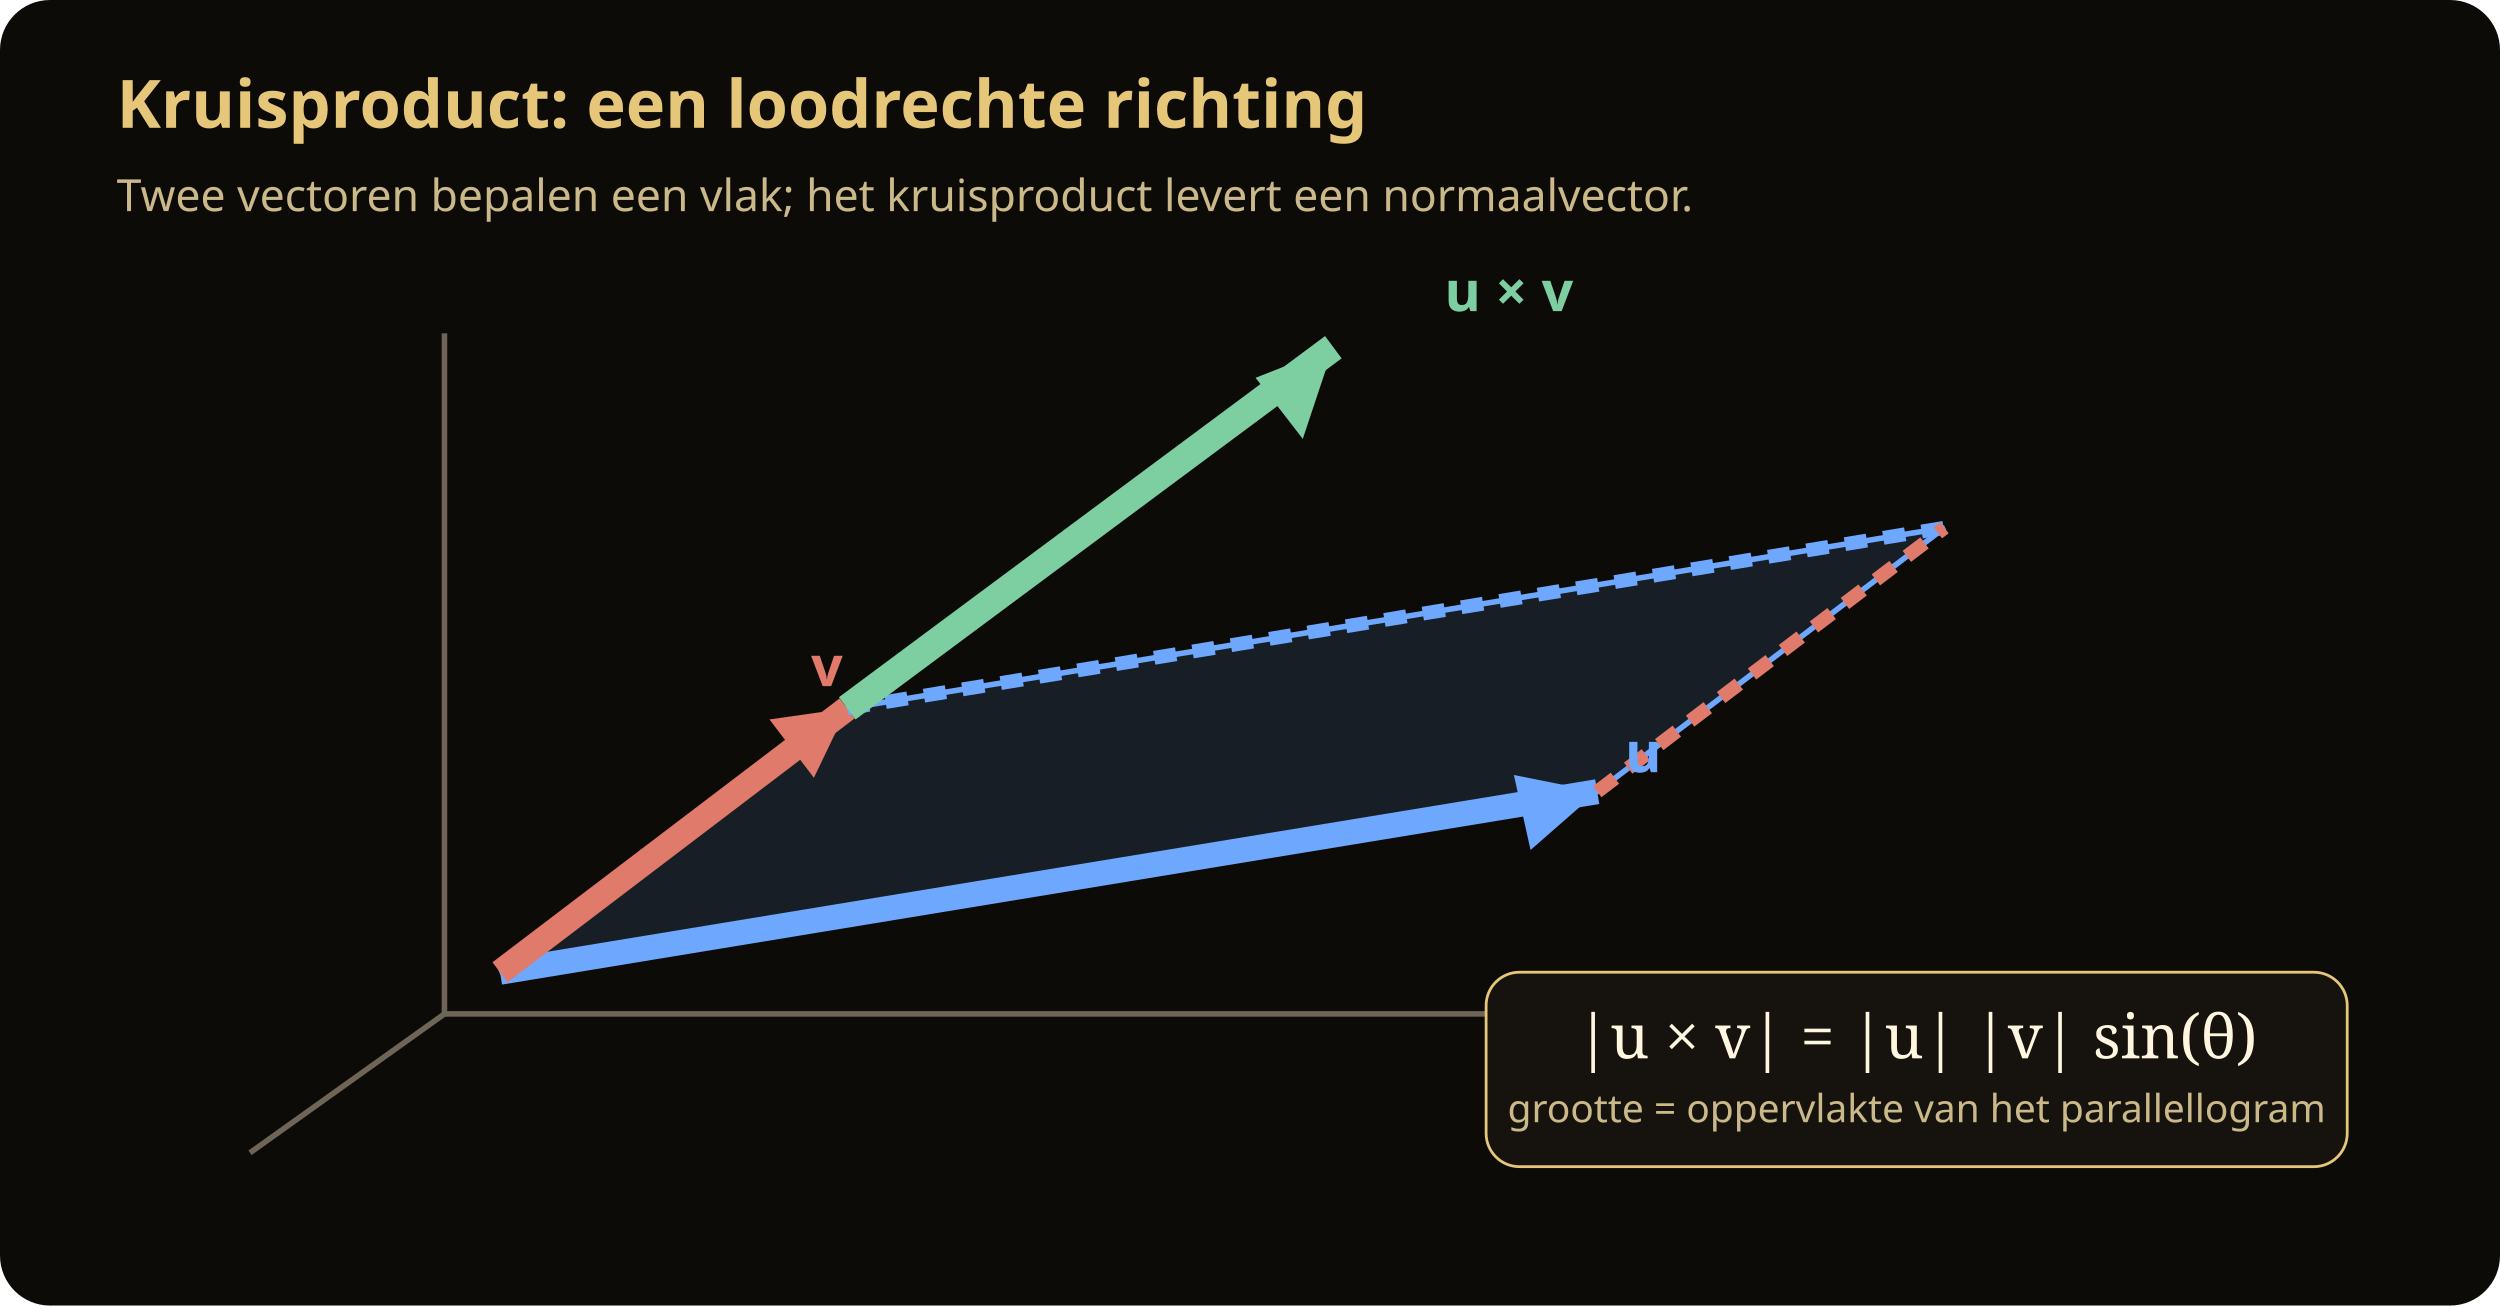
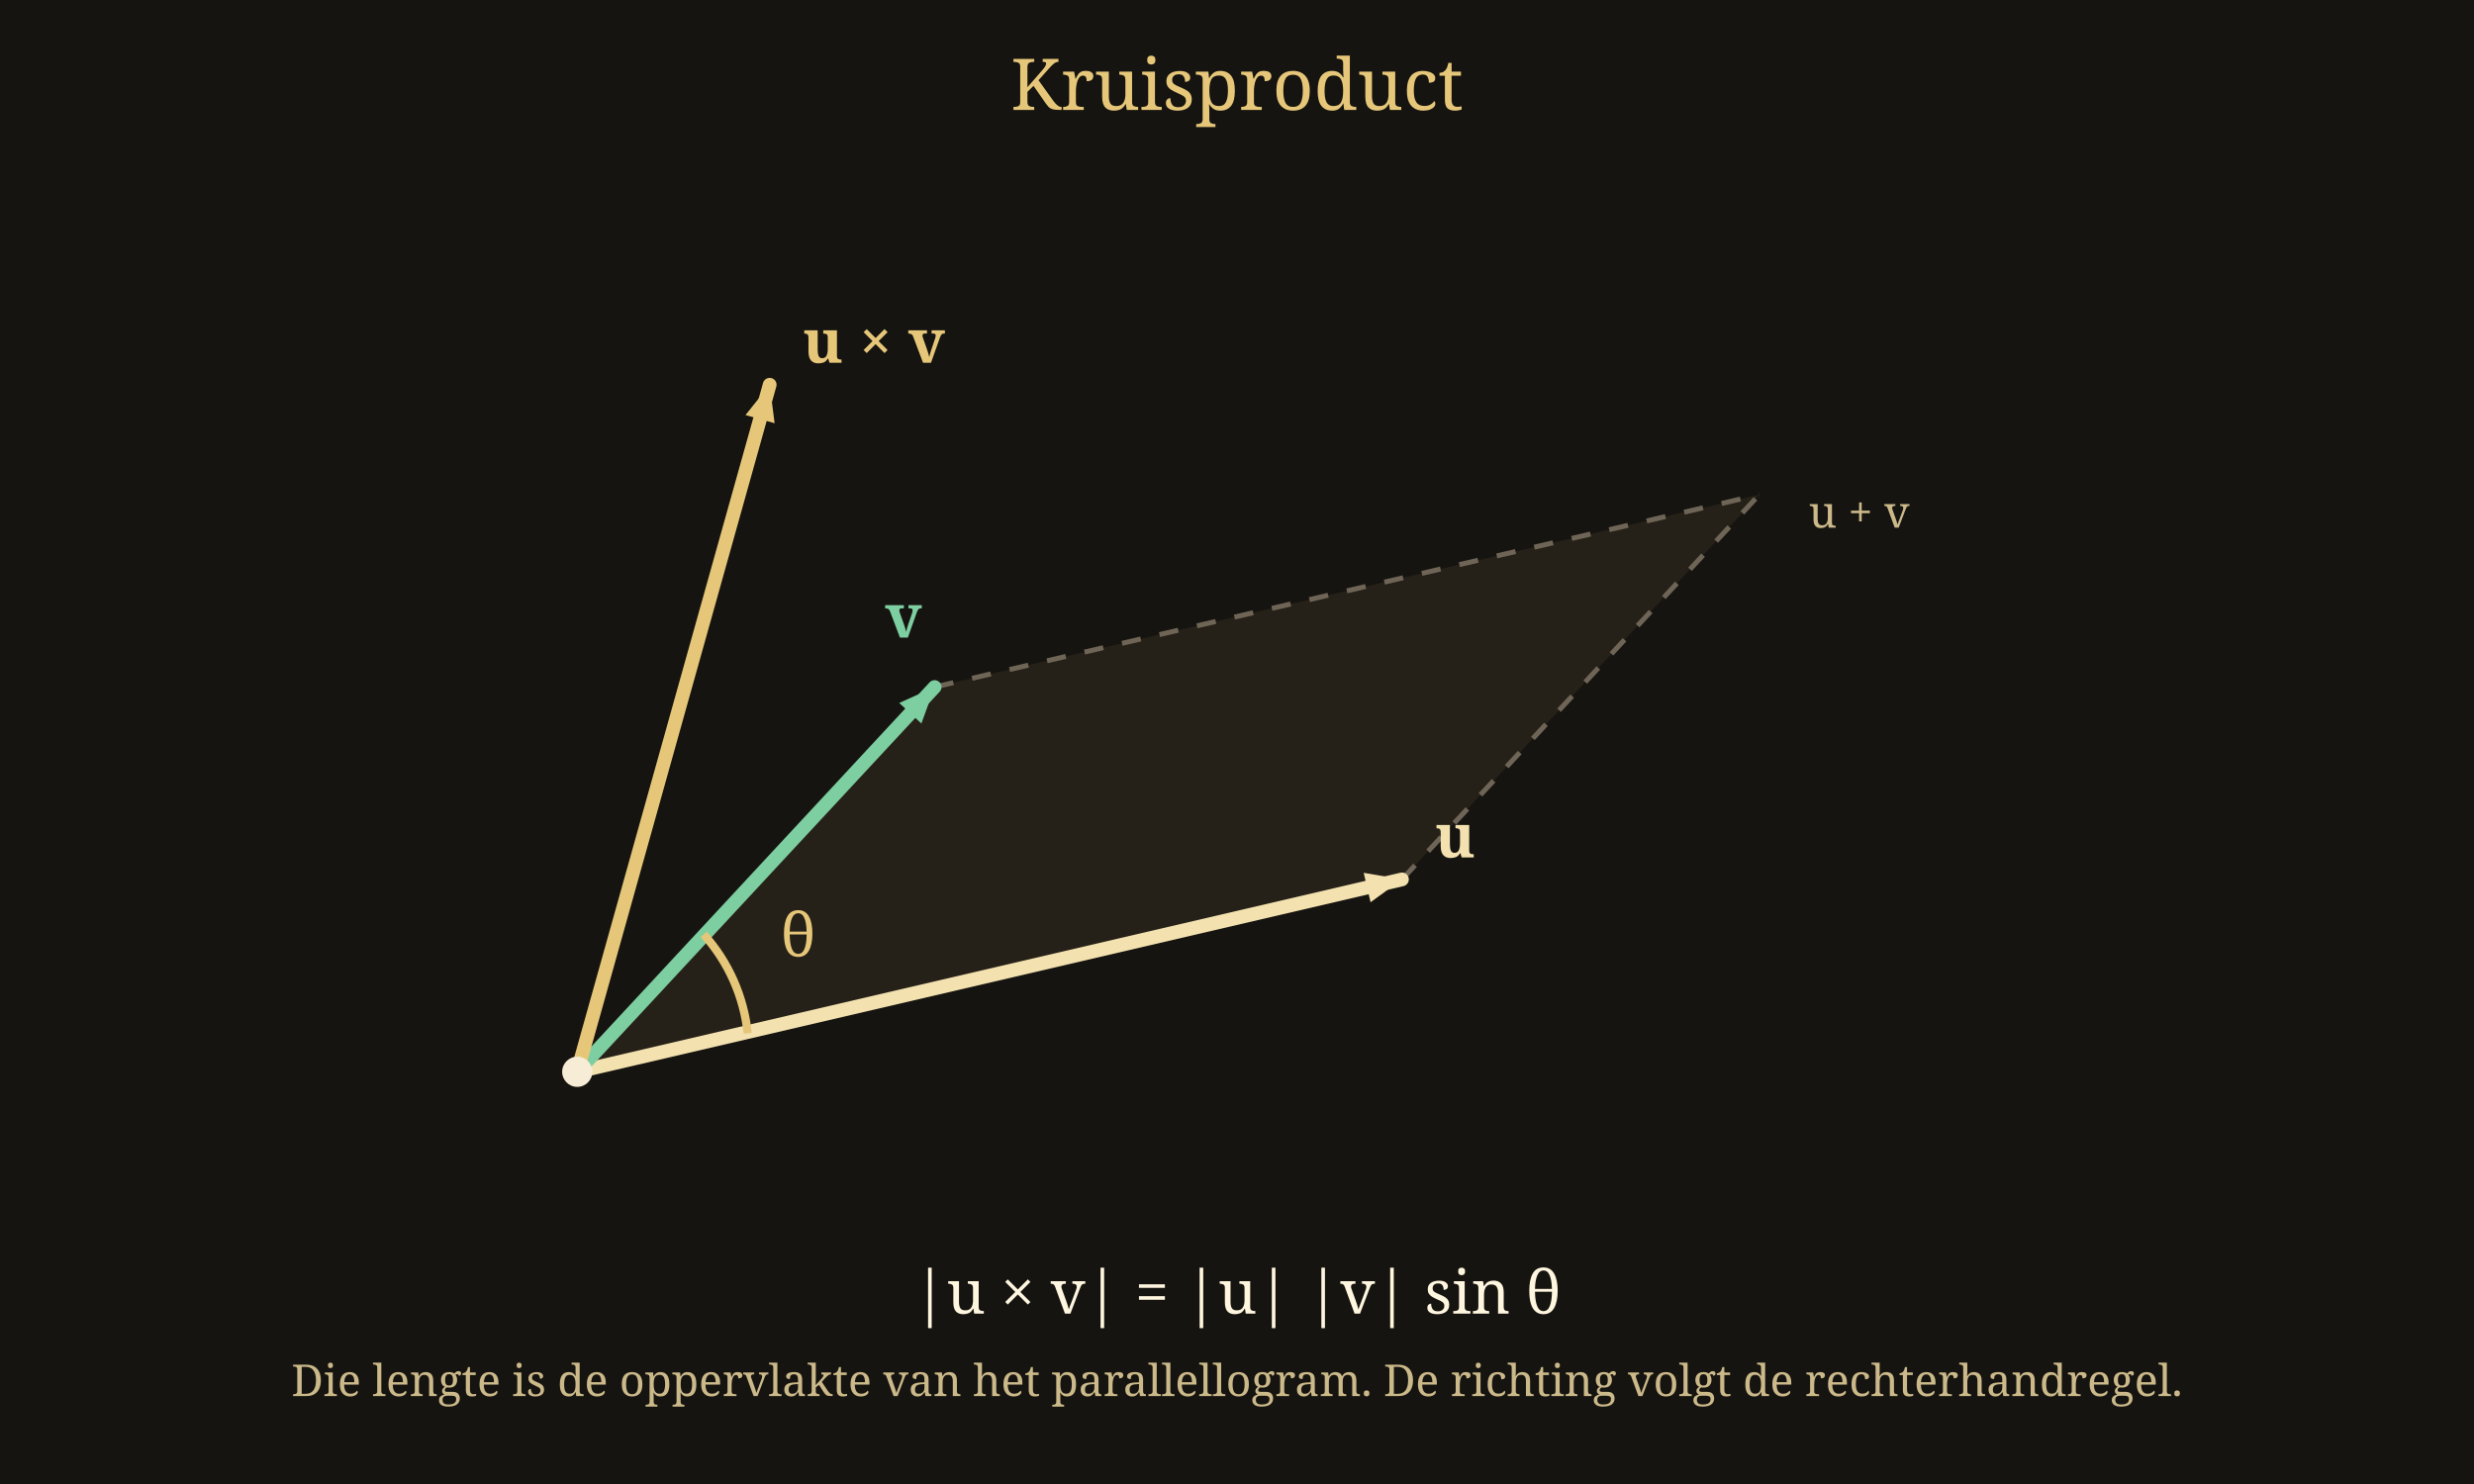
- <svg xmlns="http://www.w3.org/2000/svg" viewBox="0 0 900 470" role="img" aria-labelledby="title desc">
-   <rect width="900" height="470" rx="18" fill="#0d0b08" />
-   <text x="42" y="46" font-family="system-ui, sans-serif" font-size="24" font-weight="700" fill="#e6c77a">Kruisproduct: een loodrechte richting</text>
-   <text x="42" y="76" font-family="system-ui, sans-serif" font-size="16" fill="#cbb98a">Twee vectoren bepalen een vlak; het kruisproduct levert een normaalvector.</text>
-   <g stroke="#6f6557" stroke-width="2">
-     <line x1="160" y1="365" x2="780" y2="365" />
-     <line x1="160" y1="365" x2="160" y2="120" />
-     <line x1="160" y1="365" x2="90" y2="415" />
+ <svg xmlns="http://www.w3.org/2000/svg" viewBox="0 0 900 540" role="img" aria-labelledby="title desc">
+   <rect width="900" height="540" fill="#161410" />
+   <text x="450" y="40" text-anchor="middle" fill="#e6c77a" font-family="Georgia, serif" font-size="26">Kruisproduct</text>
+   <defs>
+     <marker id="mu" markerWidth="14" markerHeight="14" refX="13" refY="6.5" orient="auto" markerUnits="userSpaceOnUse">
+       <polygon points="0,1 13,6.5 0,12" fill="#f3e2b0" />
+     </marker>
+     <marker id="mv" markerWidth="14" markerHeight="14" refX="13" refY="6.5" orient="auto" markerUnits="userSpaceOnUse">
+       <polygon points="0,1 13,6.5 0,12" fill="#7dcea0" />
+     </marker>
+     <marker id="mn" markerWidth="14" markerHeight="14" refX="13" refY="6.5" orient="auto" markerUnits="userSpaceOnUse">
+       <polygon points="0,1 13,6.5 0,12" fill="#e6c77a" />
+     </marker>
+   </defs>
+   <g transform="translate(210,390)">
+     <polygon points="0,0 300,-70 430,-210 130,-140" fill="#e6c77a" fill-opacity="0.08" stroke="none" />
+     <line x1="300" y1="-70" x2="430" y2="-210" stroke="#6f6557" stroke-width="1.8" stroke-dasharray="7 7" />
+     <line x1="130" y1="-140" x2="430" y2="-210" stroke="#6f6557" stroke-width="1.8" stroke-dasharray="7 7" />
+     <line x1="0" y1="0" x2="300" y2="-70" stroke="#f3e2b0" stroke-width="5" stroke-linecap="round" marker-end="url(#mu)" />
+     <line x1="0" y1="0" x2="130" y2="-140" stroke="#7dcea0" stroke-width="5" stroke-linecap="round" marker-end="url(#mv)" />
+     <path d="M62 -14 A64 64 0 0 0 46 -50" fill="none" stroke="#e6c77a" stroke-width="3" />
+     <text x="74" y="-42" fill="#e6c77a" font-family="Georgia, serif" font-size="22">θ</text>
+     <line x1="0" y1="0" x2="70" y2="-250" stroke="#e6c77a" stroke-width="5" stroke-linecap="round" marker-end="url(#mn)" />
+     <circle cx="0" cy="0" r="5.5" fill="#f7edd6" />
+     <text x="312" y="-78" fill="#f3e2b0" font-family="Georgia, serif" font-size="22" font-weight="700">u</text>
+     <text x="112" y="-158" fill="#7dcea0" font-family="Georgia, serif" font-size="22" font-weight="700">v</text>
+     <text x="82" y="-258" fill="#e6c77a" font-family="Georgia, serif" font-size="22" font-weight="700">u × v</text>
+     <text x="448" y="-198" fill="#cbb98a" font-family="Georgia, serif" font-size="16">u + v</text>
  </g>
-   <polygon points="180,350 575,285 700,190 305,255" fill="#6ea8fe" fill-opacity="0.12" stroke="#6ea8fe" stroke-width="2" />
-   <line x1="180" y1="350" x2="575" y2="285" stroke="#6ea8fe" stroke-width="9" />
-   <polygon points="575,285 545,279 551,306" fill="#6ea8fe" />
-   <line x1="180" y1="350" x2="305" y2="255" stroke="#e07a6a" stroke-width="9" />
-   <polygon points="305,255 277,259 293,280" fill="#e07a6a" />
-   <line x1="305" y1="255" x2="700" y2="190" stroke="#6ea8fe" stroke-width="5" stroke-dasharray="8 6" />
-   <line x1="575" y1="285" x2="700" y2="190" stroke="#e07a6a" stroke-width="5" stroke-dasharray="8 6" />
-   <line x1="305" y1="255" x2="480" y2="125" stroke="#7dcea0" stroke-width="10" />
-   <polygon points="480,125 452,136 469,158" fill="#7dcea0" />
-   <text x="520" y="112" font-family="system-ui, sans-serif" font-size="20" font-weight="700" fill="#7dcea0">u × v</text>
-   <text x="585" y="278" font-family="system-ui, sans-serif" font-size="20" font-weight="700" fill="#6ea8fe">u</text>
-   <text x="292" y="247" font-family="system-ui, sans-serif" font-size="20" font-weight="700" fill="#e07a6a">v</text>
-   <rect x="535" y="350" width="310" height="70" rx="12" fill="#16130e" stroke="#e6c77a" />
-   <text x="690" y="381" text-anchor="middle" font-family="serif" font-size="22" fill="#fff6df">|u × v| = |u| |v| sin(θ)</text>
-   <text x="690" y="404" text-anchor="middle" font-family="system-ui, sans-serif" font-size="14" fill="#cbb98a">grootte = oppervlakte van het parallellogram</text>
+   <text x="450" y="478" text-anchor="middle" fill="#fff6df" font-family="Georgia, serif" font-size="22">|u × v| = |u| |v| sin θ</text>
+   <text x="450" y="508" text-anchor="middle" fill="#cbb98a" font-family="Georgia, serif" font-size="16">Die lengte is de oppervlakte van het parallellogram. De richting volgt de rechterhandregel.</text>
</svg>
